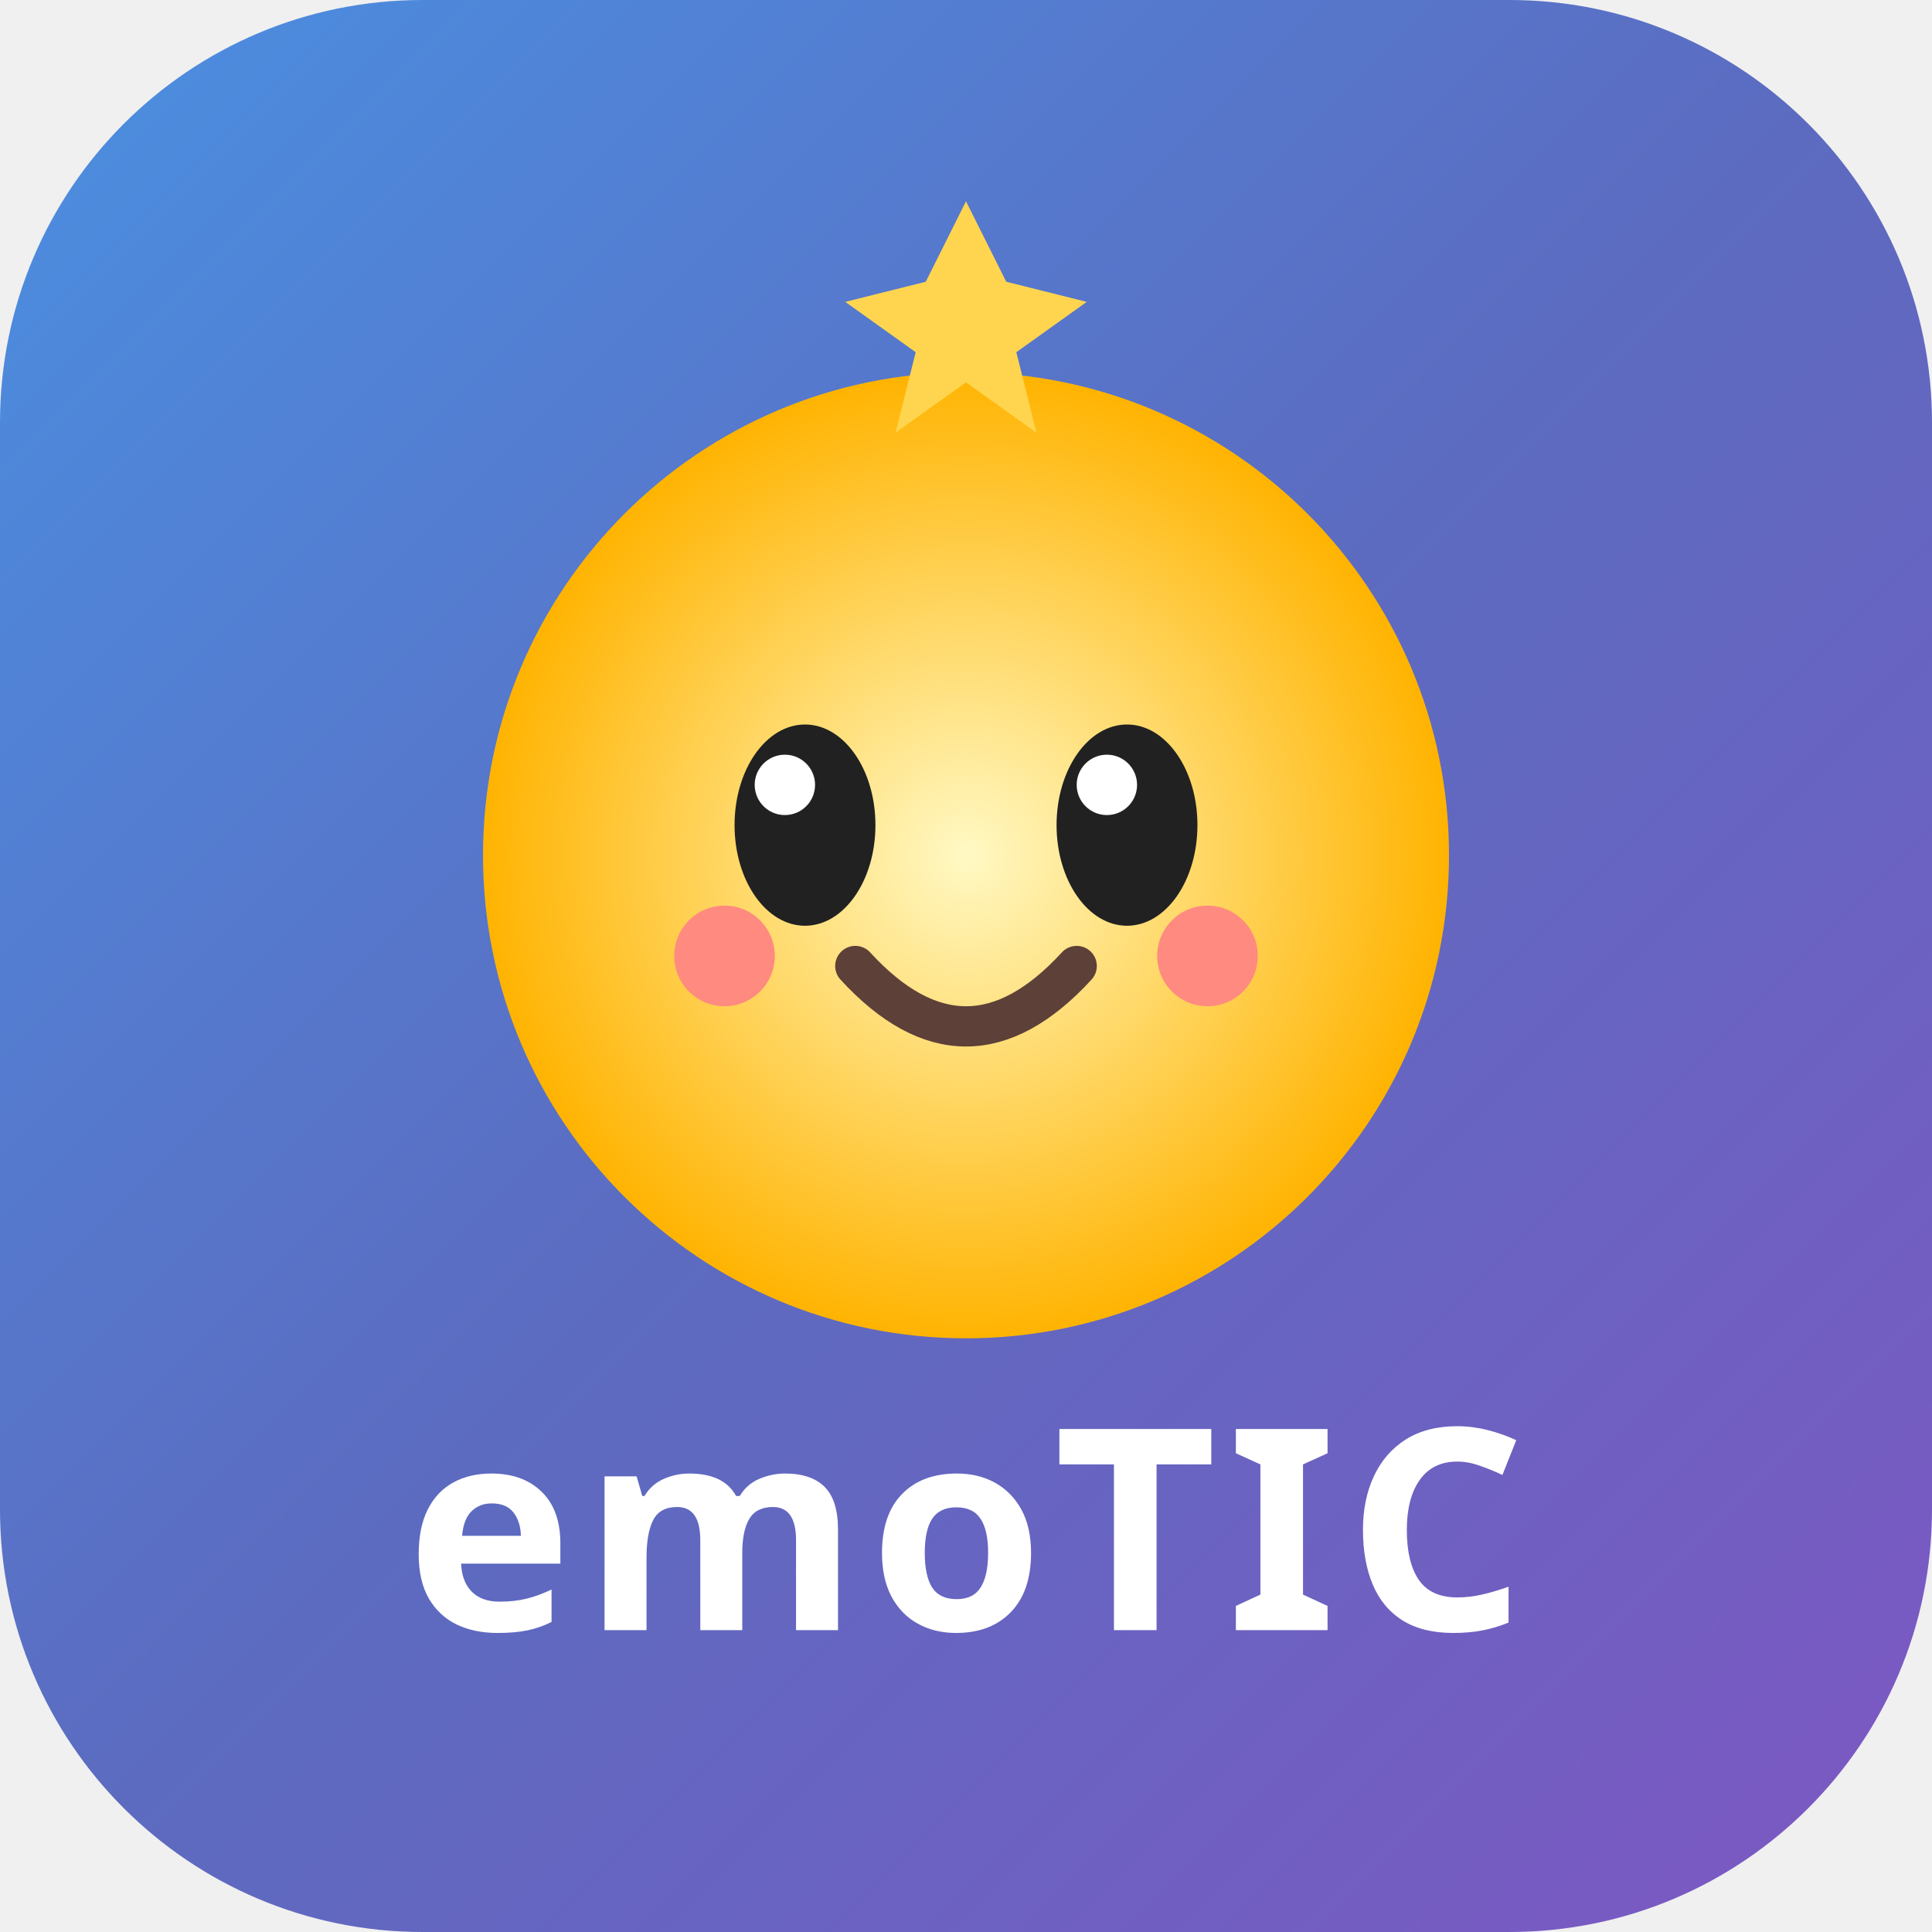
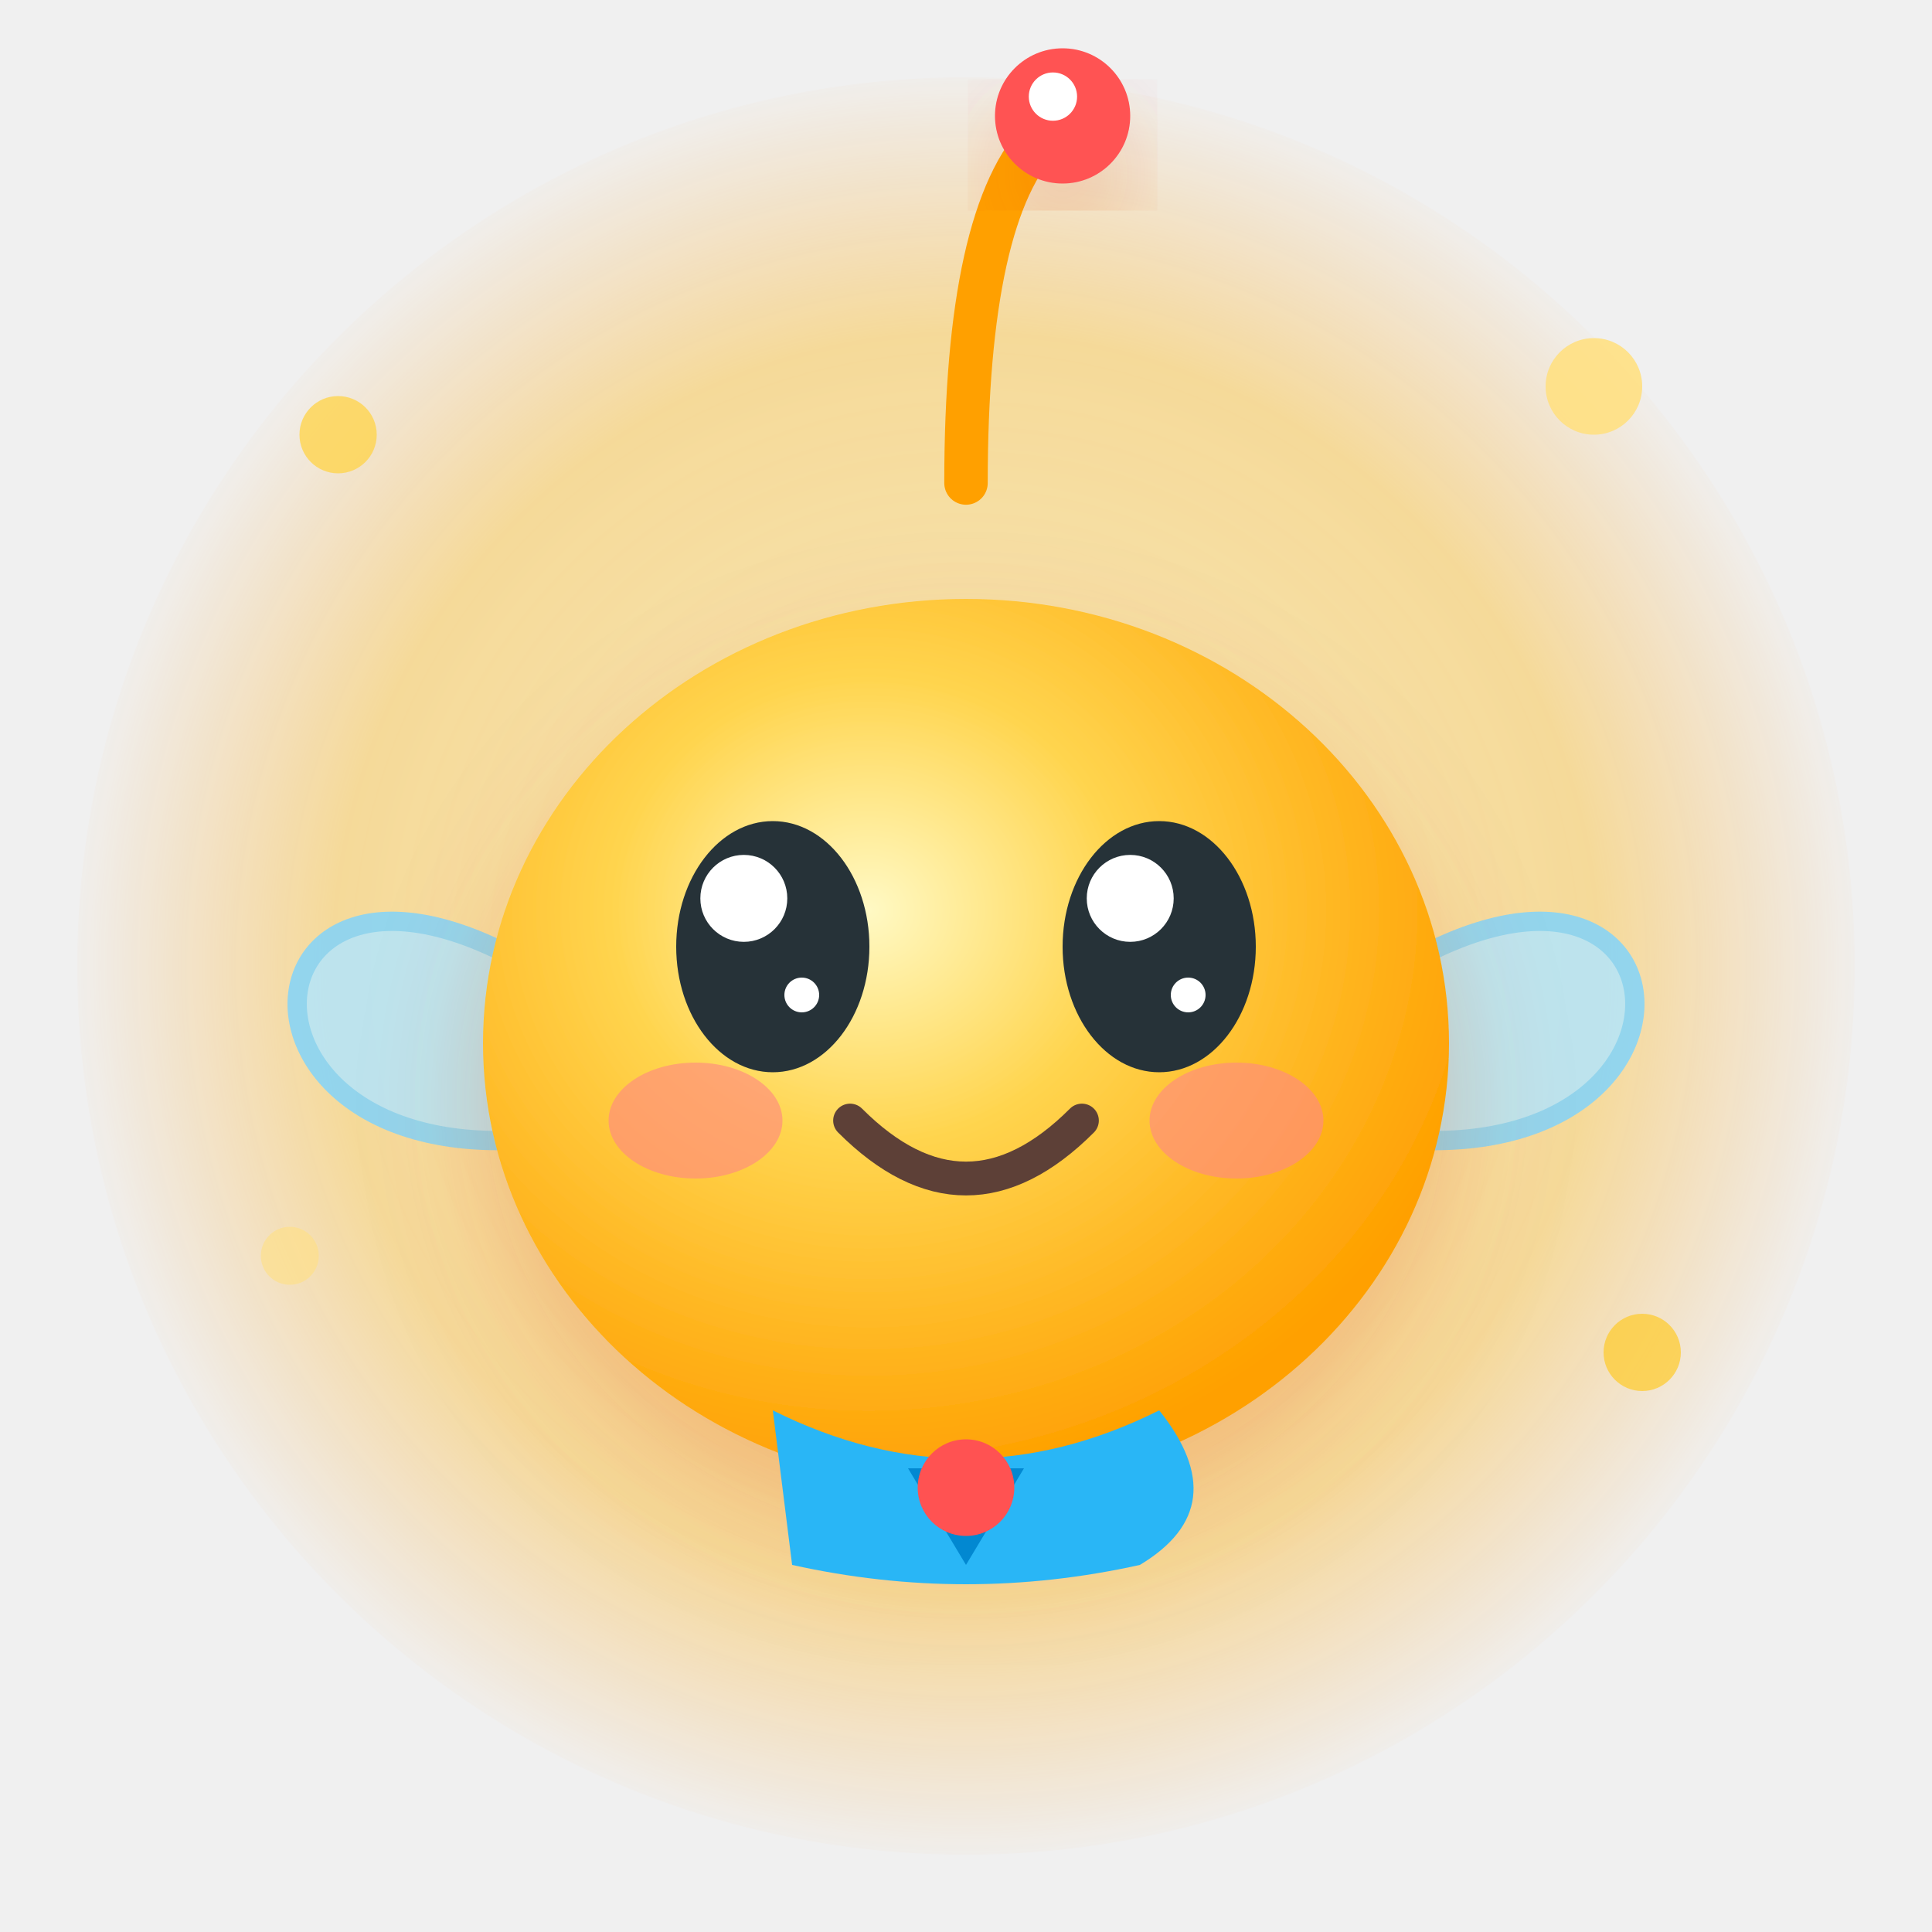
- <svg xmlns="http://www.w3.org/2000/svg" viewBox="0 0 192 192" width="100%" height="100%">
+ <svg xmlns="http://www.w3.org/2000/svg" viewBox="0 0 200 200" width="100%" height="100%">
  <defs>
-     <linearGradient id="bg" x1="0%" y1="0%" x2="100%" y2="100%">
-       <stop offset="0%" stop-color="#4A90E2" />
-       <stop offset="50%" stop-color="#5C6BC0" />
-       <stop offset="100%" stop-color="#7E57C2" />
-     </linearGradient>
-     <radialGradient id="starGlow" cx="50%" cy="50%" r="50%">
+     <radialGradient id="glow" cx="50%" cy="50%" r="50%">
+       <stop offset="0%" stop-color="#FFE082" stop-opacity="1" />
+       <stop offset="70%" stop-color="#FFB300" stop-opacity="0.8" />
+       <stop offset="100%" stop-color="#FF8F00" stop-opacity="0" />
+     </radialGradient>
+     <radialGradient id="bodyGrad" cx="40%" cy="35%" r="65%">
      <stop offset="0%" stop-color="#FFF9C4" />
-       <stop offset="100%" stop-color="#FFB300" />
+       <stop offset="40%" stop-color="#FFD54F" />
+       <stop offset="100%" stop-color="#FFA000" />
    </radialGradient>
+     <filter id="softShadow" x="-20%" y="-20%" width="140%" height="140%">
+       <feDropShadow dx="0" dy="6" stdDeviation="6" flood-color="#E65100" flood-opacity="0.25" />
+     </filter>
  </defs>
-   <rect x="0" y="0" width="192" height="192" rx="42" fill="url(#bg)" />
-   <circle cx="96" cy="85" r="48" fill="url(#starGlow)" />
-   <ellipse cx="80" cy="82" rx="7" ry="10" fill="#212121" />
-   <ellipse cx="112" cy="82" rx="7" ry="10" fill="#212121" />
-   <circle cx="78" cy="78" r="3" fill="#FFFFFF" />
-   <circle cx="110" cy="78" r="3" fill="#FFFFFF" />
-   <path d="M 85 96 Q 96 108 107 96" stroke="#5D4037" stroke-width="4" stroke-linecap="round" fill="none" />
-   <circle cx="72" cy="95" r="5" fill="#FF8A80" />
-   <circle cx="120" cy="95" r="5" fill="#FF8A80" />
-   <polygon points="96,20 100,28 108,30 101,35 103,43 96,38 89,43 91,35 84,30 92,28" fill="#FFD54F" />
-   <text x="96" y="162" font-family="'Nunito', 'Segoe UI', system-ui, sans-serif" font-weight="900" font-size="28" fill="#FFFFFF" text-anchor="middle" letter-spacing="1">emoTIC</text>
+   <circle cx="100" cy="100" r="92" fill="url(#glow)" opacity="0.45" />
+   <circle cx="35" cy="45" r="4" fill="#FFD54F" opacity="0.8" />
+   <circle cx="165" cy="40" r="5" fill="#FFE082" opacity="0.9" />
+   <circle cx="170" cy="140" r="4" fill="#FFCA28" opacity="0.7" />
+   <circle cx="30" cy="130" r="3" fill="#FFE082" opacity="0.6" />
+   <path d="M 100 50 Q 100 22 108 14" stroke="#FFA000" stroke-width="4.5" stroke-linecap="round" fill="none" />
+   <circle cx="110" cy="12" r="7" fill="#FF5252" filter="url(#softShadow)" />
+   <circle cx="109" cy="10" r="2.5" fill="#FFFFFF" />
+   <path d="M 58 102 C 25 80 20 120 54 118 Z" fill="#B3E5FC" opacity="0.85" stroke="#81D4FA" stroke-width="2" />
+   <path d="M 142 102 C 175 80 180 120 146 118 Z" fill="#B3E5FC" opacity="0.85" stroke="#81D4FA" stroke-width="2" />
+   <ellipse cx="100" cy="108" rx="50" ry="46" fill="url(#bodyGrad)" filter="url(#softShadow)" />
+   <ellipse cx="72" cy="116" rx="9" ry="6" fill="#FF8A80" opacity="0.65" />
+   <ellipse cx="128" cy="116" rx="9" ry="6" fill="#FF8A80" opacity="0.65" />
+   <ellipse cx="80" cy="98" rx="10" ry="13" fill="#263238" />
+   <ellipse cx="120" cy="98" rx="10" ry="13" fill="#263238" />
+   <circle cx="77" cy="93" r="4.5" fill="#FFFFFF" />
+   <circle cx="83" cy="103" r="1.8" fill="#FFFFFF" />
+   <circle cx="117" cy="93" r="4.5" fill="#FFFFFF" />
+   <circle cx="123" cy="103" r="1.8" fill="#FFFFFF" />
+   <path d="M 88 116 Q 100 128 112 116" stroke="#5D4037" stroke-width="3.5" stroke-linecap="round" fill="none" />
+   <path d="M 80 146 Q 100 156 120 146 Q 128 156 118 162 Q 100 166 82 162 Z" fill="#29B6F6" />
+   <path d="M 94 152 L 100 162 L 106 152" fill="#0288D1" />
+   <circle cx="100" cy="154" r="5" fill="#FF5252" />
</svg>
